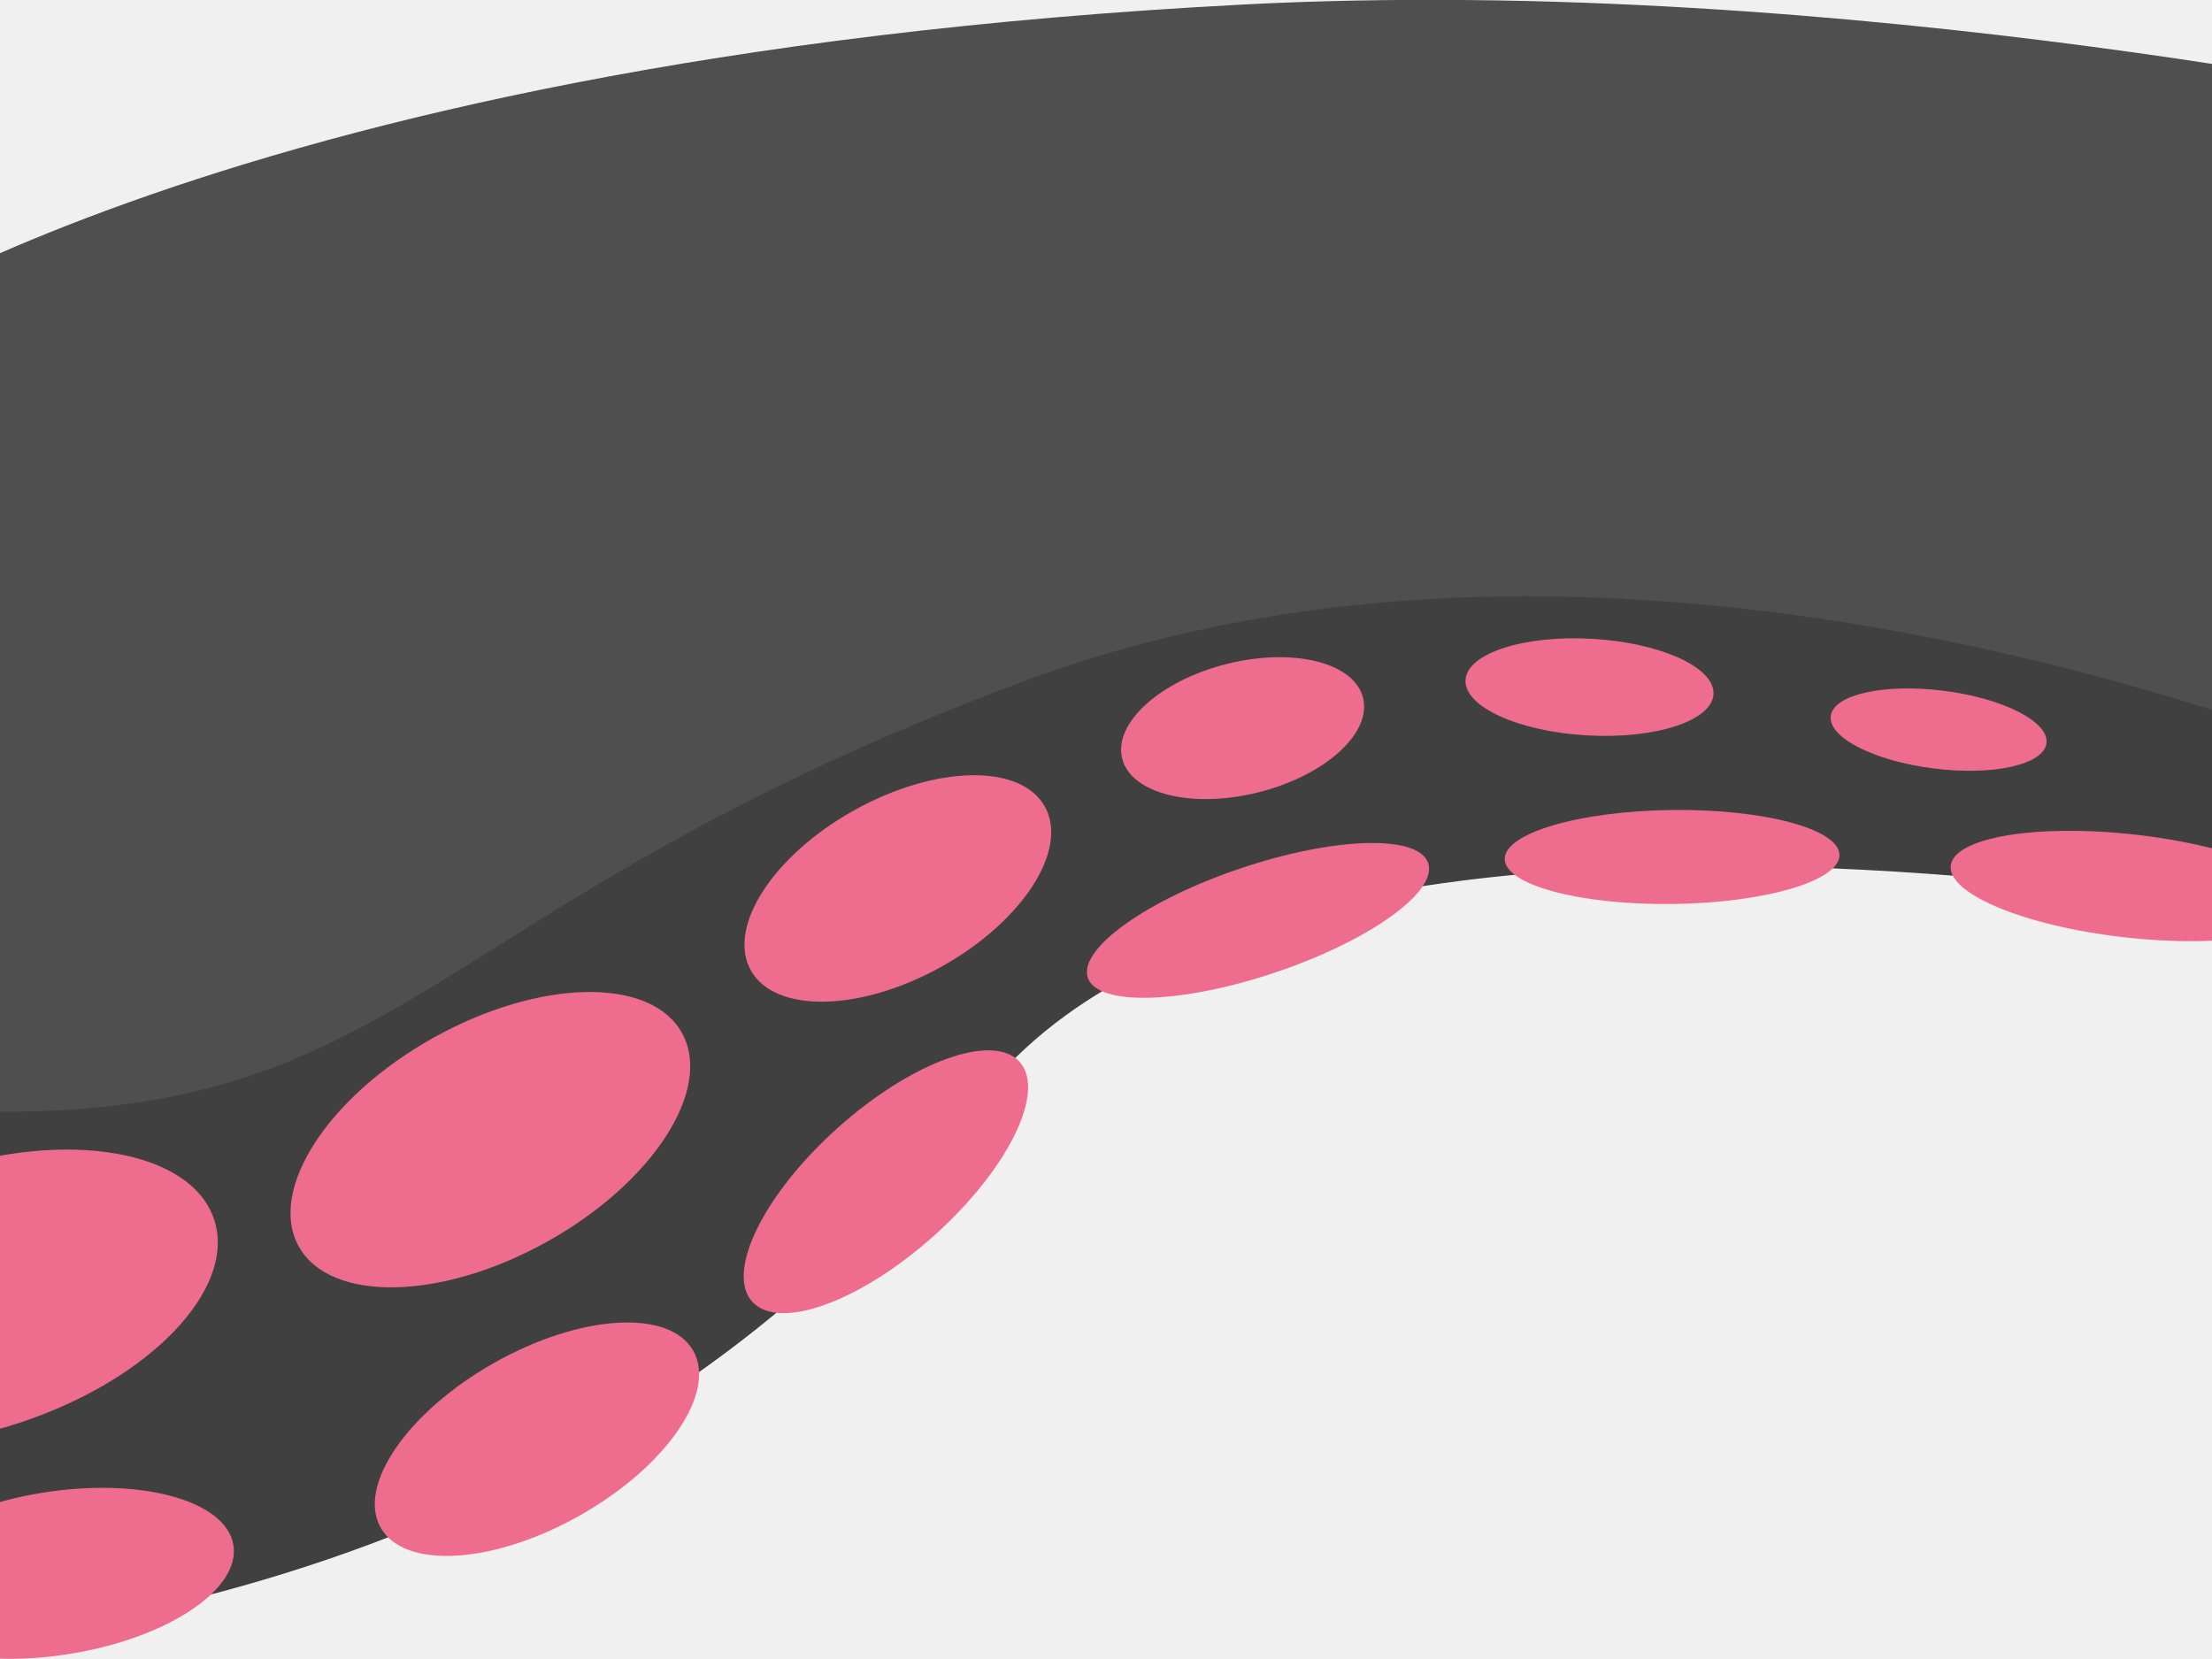
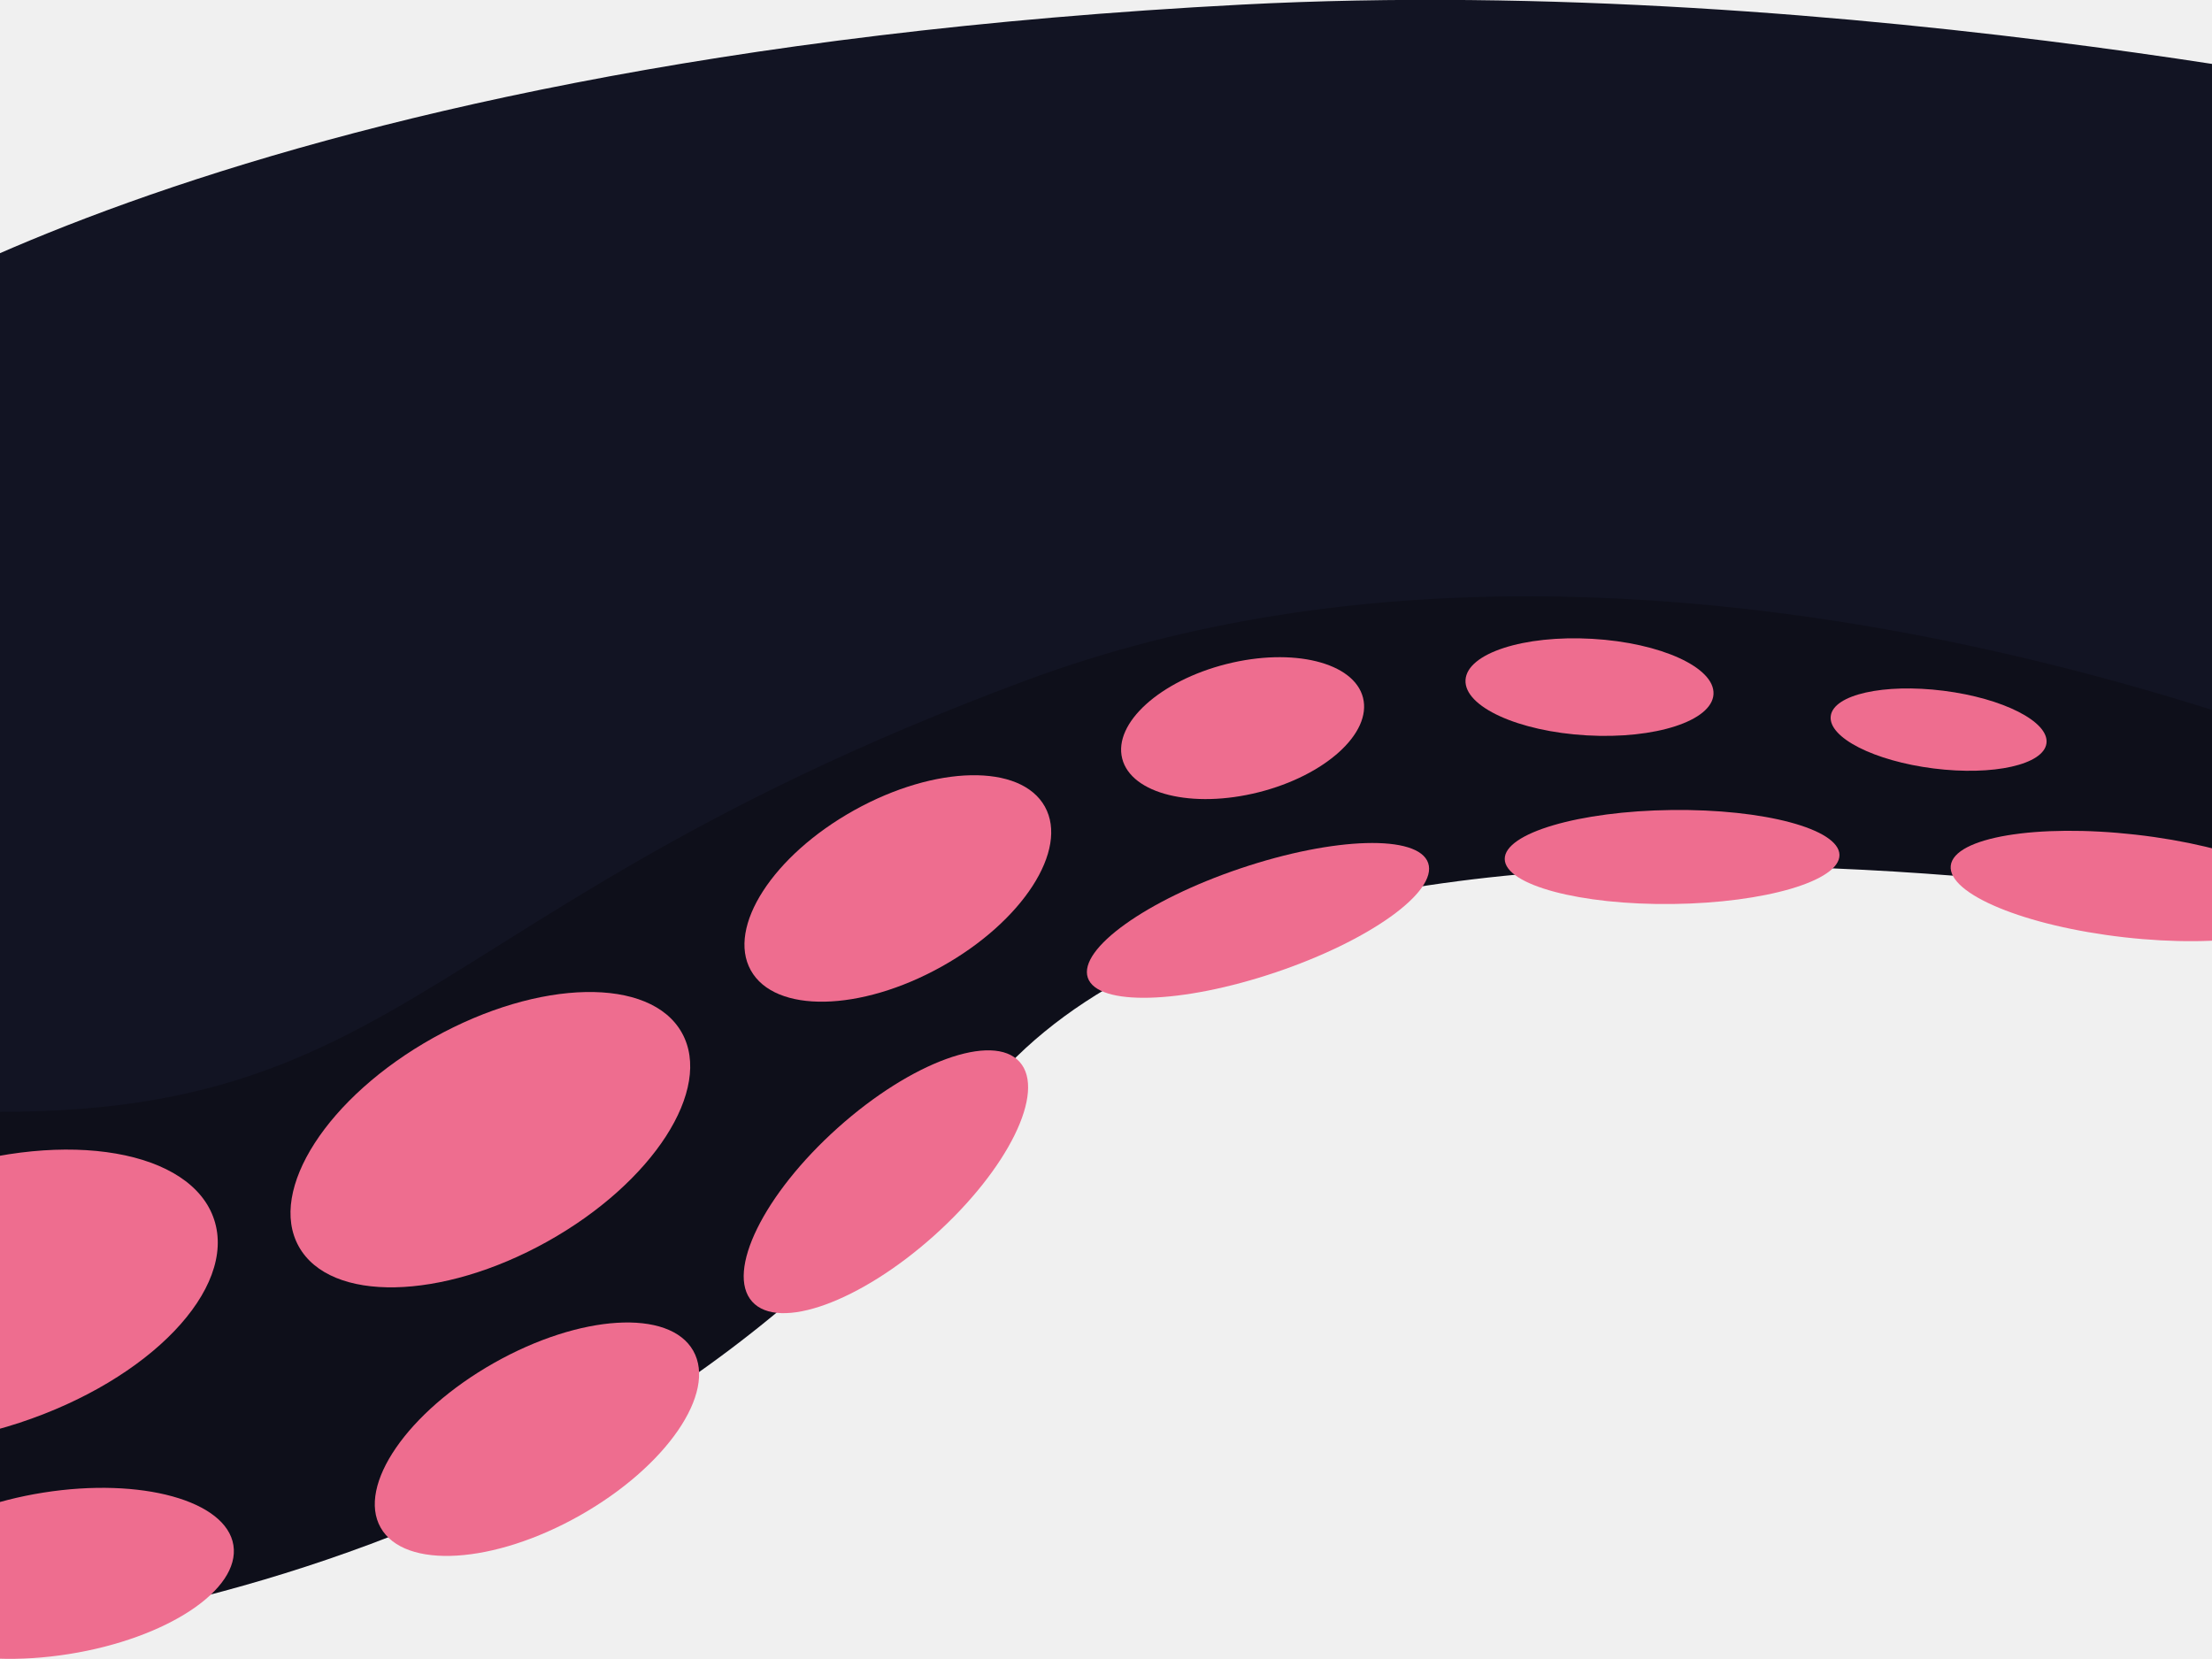
<svg xmlns="http://www.w3.org/2000/svg" width="1920" height="1440" viewBox="0 0 1920 1440" fill="none">
  <g clip-path="url(#clip0)">
    <mask id="mask0" mask-type="alpha" maskUnits="userSpaceOnUse" x="-720" y="-206" width="3043" height="1864">
      <rect width="3041" height="1864" transform="matrix(-1 8.74228e-08 8.74228e-08 1 2322 -206)" fill="#C4C4C4" />
    </mask>
    <g mask="url(#mask0)">
-       <path d="M-111.836 1427.99L-111.836 919.992C-111.836 919.671 -111.961 919.572 -111.701 919.384C-102.901 913.029 335.195 597.767 730.664 527.644C1525.61 386.689 2131.16 664.644 2131.16 664.644L2131.16 823.144C2131.16 823.144 1118.5 593.5 847.5 957C504.126 1417.58 -90.157 1428.74 -111.258 1428.99C-111.813 1429 -111.836 1428.55 -111.836 1427.99Z" fill="#404040" />
-       <path d="M1078.16 3.981C1606.99 -23.593 2151.41 96.726 2167.86 100.396C2168.32 100.497 2168.24 100.813 2168.24 101.281L2168.24 709.877C2168.24 710.617 2167.86 711.295 2167.2 710.974C2137.11 696.475 1463.42 377.409 889.5 591C302.666 809.396 360.435 1018.76 -177.895 952.593C-178.396 952.532 -178.804 952.102 -178.804 951.597L-178.804 317.231C-178.804 316.925 -178.897 316.818 -178.655 316.63C-170.576 310.357 168.013 51.438 1078.16 3.981Z" fill="#4F4F4F" />
+       <path d="M-111.836 1427.99L-111.836 919.992C-111.836 919.671 -111.961 919.572 -111.701 919.384C-102.901 913.029 335.195 597.767 730.664 527.644C1525.61 386.689 2131.16 664.644 2131.16 664.644L2131.16 823.144C2131.16 823.144 1118.5 593.5 847.5 957C504.126 1417.58 -90.157 1428.74 -111.258 1428.99C-111.813 1429 -111.836 1428.55 -111.836 1427.99Z" fill="#0E0F1A" />
+       <path d="M1078.16 3.981C1606.99 -23.593 2151.41 96.726 2167.86 100.396C2168.32 100.497 2168.24 100.813 2168.24 101.281L2168.24 709.877C2168.24 710.617 2167.86 711.295 2167.2 710.974C2137.11 696.475 1463.42 377.409 889.5 591C302.666 809.396 360.435 1018.76 -177.895 952.593C-178.396 952.532 -178.804 952.102 -178.804 951.597L-178.804 317.231C-178.804 316.925 -178.897 316.818 -178.655 316.63C-170.576 310.357 168.013 51.438 1078.16 3.981Z" fill="#121423" />
      <ellipse rx="145.282" ry="40.797" transform="matrix(0.999924 -0.0123358 -0.0123358 -0.999924 1451.37 743.872)" fill="#EE6D8F" />
      <ellipse rx="155.878" ry="47.635" transform="matrix(0.947698 -0.319169 -0.319169 -0.947698 1091.93 798.897)" fill="#EE6D8F" />
      <ellipse rx="155.878" ry="62.743" transform="matrix(0.744706 -0.667393 -0.667393 -0.744706 768.957 1025.76)" fill="#EE6D8F" />
      <ellipse rx="146.065" ry="77.74" transform="matrix(0.873721 -0.486427 -0.486427 -0.873721 779.313 771.179)" fill="#EE6D8F" />
      <ellipse rx="107.8" ry="57.374" transform="matrix(0.969572 -0.244806 -0.244806 -0.969572 1078.57 632.018)" fill="#EE6D8F" />
      <ellipse rx="107.8" ry="41.968" transform="matrix(0.998358 0.0572891 0.0572891 -0.998358 1379.68 596.399)" fill="#EE6D8F" />
      <ellipse rx="94.367" ry="34" transform="matrix(0.992165 0.124936 0.124936 -0.992165 1682.7 633.302)" fill="#EE6D8F" />
      <ellipse rx="190.377" ry="101.324" transform="matrix(0.873329 -0.487131 -0.487131 -0.873329 425.62 989.23)" fill="#EE6D8F" />
      <ellipse rx="215.546" ry="114.719" transform="matrix(0.949906 -0.312537 -0.312537 -0.949906 -18.8693 1125.97)" fill="#EE6D8F" />
      <ellipse rx="155.878" ry="75.965" transform="matrix(0.870328 -0.492473 -0.492473 -0.870328 466.066 1249.22)" fill="#EE6D8F" />
      <ellipse rx="155.878" ry="70.943" transform="matrix(0.987651 -0.156668 -0.156668 -0.987651 48.6442 1365.65)" fill="#EE6D8F" />
      <ellipse rx="138.105" ry="80.422" transform="matrix(0.913287 -0.407317 -0.407317 -0.913287 -124.221 1120.26)" fill="#EE6D8F" />
      <ellipse rx="156.63" ry="44.813" transform="matrix(0.993642 0.112584 0.112584 -0.993642 1848.87 769.029)" fill="#EE6D8F" />
    </g>
  </g>
  <defs>
    <clipPath id="clip0">
      <rect width="1920" height="1440" fill="white" />
    </clipPath>
  </defs>
</svg>
